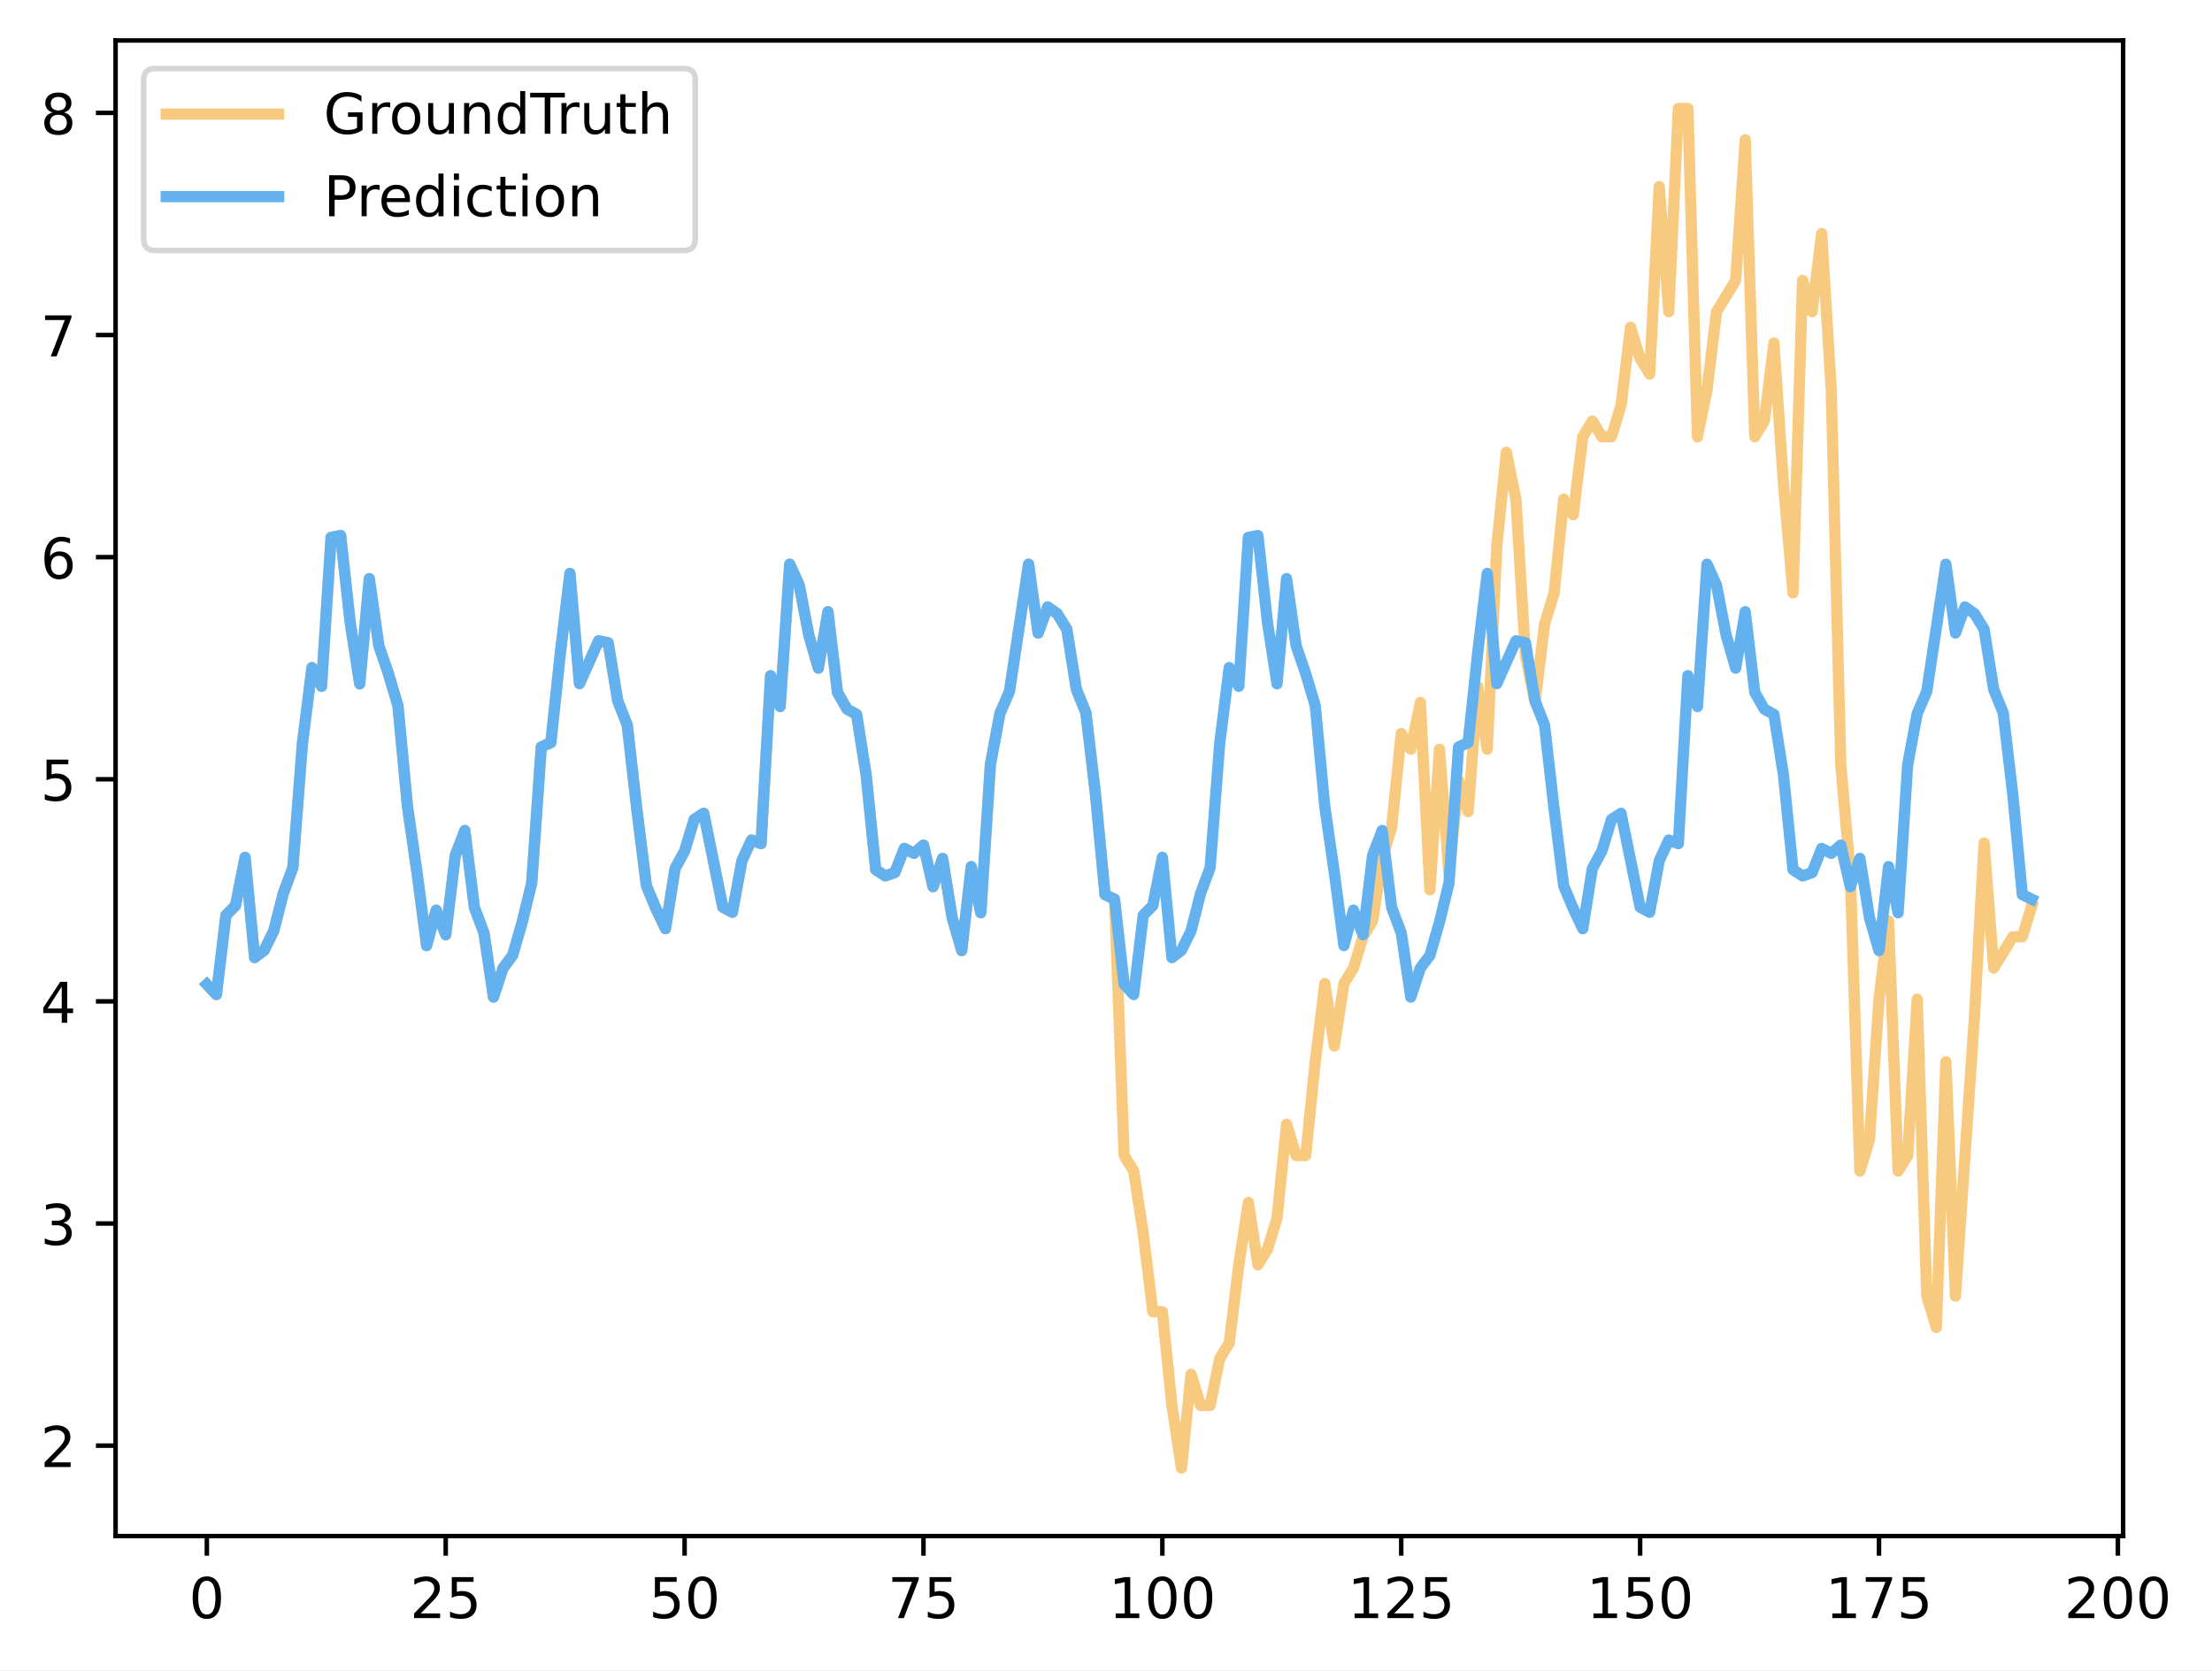
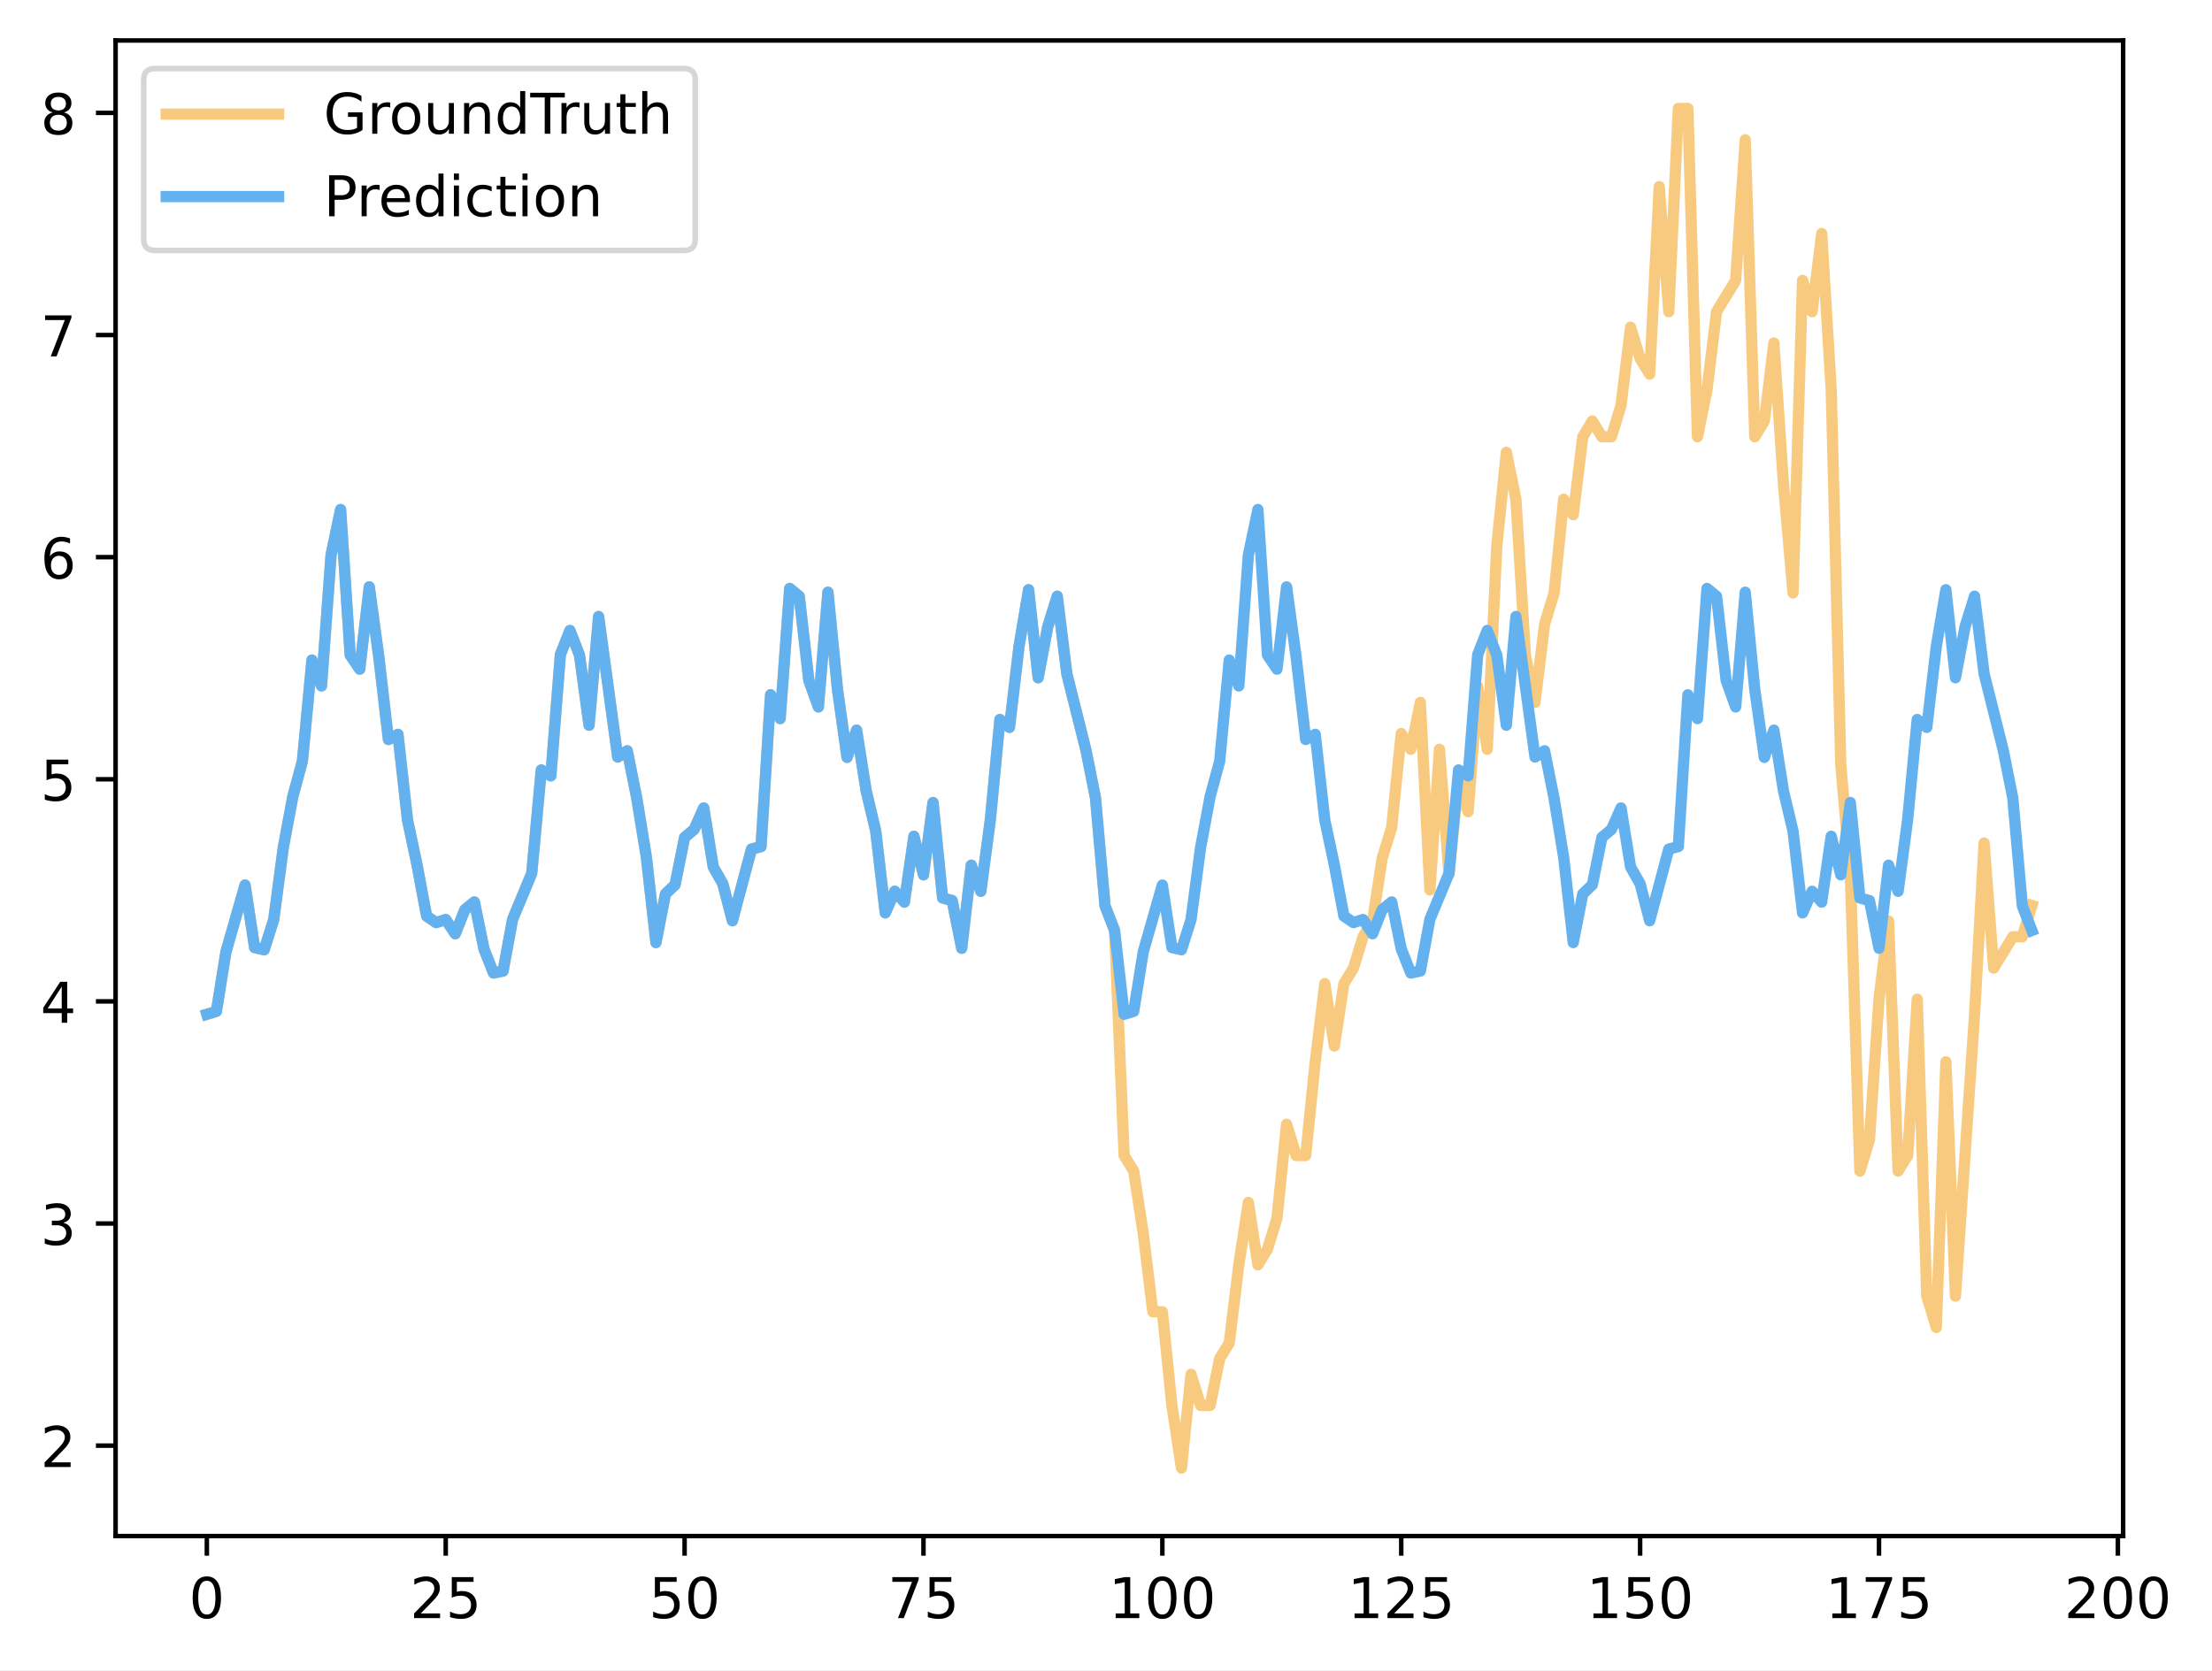
<svg xmlns="http://www.w3.org/2000/svg" xmlns:xlink="http://www.w3.org/1999/xlink" width="393.491pt" height="297.19pt" viewBox="0 0 393.491 297.19" version="1.1">
  <defs>
    <style type="text/css">*{stroke-linejoin: round; stroke-linecap: butt}</style>
  </defs>
  <g id="figure_1">
    <g id="patch_1">
      <path d="M 0 297.19  L 393.491 297.19  L 393.491 0  L 0 0  z " style="fill: #ffffff" />
    </g>
    <g id="axes_1">
      <g id="patch_2">
        <path d="M 20.562 273.312  L 377.683 273.312  L 377.683 7.2  L 20.562 7.2  z " style="fill: #ffffff" />
      </g>
      <g id="matplotlib.axis_1">
        <g id="xtick_1">
          <g id="line2d_1">
            <defs>
-               <path id="m53f2ff1b83" d="M 0 0  L 0 3.5  " style="stroke: #000000; stroke-width: 0.8" />
+               <path id="mc242029bd4" d="M 0 0  L 0 3.5  " style="stroke: #000000; stroke-width: 0.8" />
            </defs>
            <g>
-               <use xlink:href="#m53f2ff1b83" x="36.795" y="273.312" style="stroke: #000000; stroke-width: 0.8" />
+               <use xlink:href="#mc242029bd4" x="36.795" y="273.312" style="stroke: #000000; stroke-width: 0.8" />
            </g>
          </g>
          <g id="text_1">
            <g transform="translate(33.61398 287.9104) scale(0.1 -0.1)">
              <defs>
                <path id="DejaVuSans-30" d="M 2034 4250  Q 1547 4250 1301 3770  Q 1056 3291 1056 2328  Q 1056 1369 1301 889  Q 1547 409 2034 409  Q 2525 409 2770 889  Q 3016 1369 3016 2328  Q 3016 3291 2770 3770  Q 2525 4250 2034 4250  z M 2034 4750  Q 2819 4750 3233 4129  Q 3647 3509 3647 2328  Q 3647 1150 3233 529  Q 2819 -91 2034 -91  Q 1250 -91 836 529  Q 422 1150 422 2328  Q 422 3509 836 4129  Q 1250 4750 2034 4750  z " transform="scale(0.015625)" />
              </defs>
              <use xlink:href="#DejaVuSans-30" />
            </g>
          </g>
        </g>
        <g id="xtick_2">
          <g id="line2d_2">
            <g>
-               <use xlink:href="#m53f2ff1b83" x="79.289" y="273.312" style="stroke: #000000; stroke-width: 0.8" />
+               <use xlink:href="#mc242029bd4" x="79.289" y="273.312" style="stroke: #000000; stroke-width: 0.8" />
            </g>
          </g>
          <g id="text_2">
            <g transform="translate(72.92678 287.9104) scale(0.1 -0.1)">
              <defs>
                <path id="DejaVuSans-32" d="M 1228 531  L 3431 531  L 3431 0  L 469 0  L 469 531  Q 828 903 1448 1529  Q 2069 2156 2228 2338  Q 2531 2678 2651 2914  Q 2772 3150 2772 3378  Q 2772 3750 2511 3984  Q 2250 4219 1831 4219  Q 1534 4219 1204 4116  Q 875 4013 500 3803  L 500 4441  Q 881 4594 1212 4672  Q 1544 4750 1819 4750  Q 2544 4750 2975 4387  Q 3406 4025 3406 3419  Q 3406 3131 3298 2873  Q 3191 2616 2906 2266  Q 2828 2175 2409 1742  Q 1991 1309 1228 531  z " transform="scale(0.015625)" />
                <path id="DejaVuSans-35" d="M 691 4666  L 3169 4666  L 3169 4134  L 1269 4134  L 1269 2991  Q 1406 3038 1543 3061  Q 1681 3084 1819 3084  Q 2600 3084 3056 2656  Q 3513 2228 3513 1497  Q 3513 744 3044 326  Q 2575 -91 1722 -91  Q 1428 -91 1123 -41  Q 819 9 494 109  L 494 744  Q 775 591 1075 516  Q 1375 441 1709 441  Q 2250 441 2565 725  Q 2881 1009 2881 1497  Q 2881 1984 2565 2268  Q 2250 2553 1709 2553  Q 1456 2553 1204 2497  Q 953 2441 691 2322  L 691 4666  z " transform="scale(0.015625)" />
              </defs>
              <use xlink:href="#DejaVuSans-32" />
              <use xlink:href="#DejaVuSans-35" x="63.623" />
            </g>
          </g>
        </g>
        <g id="xtick_3">
          <g id="line2d_3">
            <g>
-               <use xlink:href="#m53f2ff1b83" x="121.783" y="273.312" style="stroke: #000000; stroke-width: 0.8" />
+               <use xlink:href="#mc242029bd4" x="121.783" y="273.312" style="stroke: #000000; stroke-width: 0.8" />
            </g>
          </g>
          <g id="text_3">
            <g transform="translate(115.4208 287.9104) scale(0.1 -0.1)">
              <use xlink:href="#DejaVuSans-35" />
              <use xlink:href="#DejaVuSans-30" x="63.623" />
            </g>
          </g>
        </g>
        <g id="xtick_4">
          <g id="line2d_4">
            <g>
-               <use xlink:href="#m53f2ff1b83" x="164.277" y="273.312" style="stroke: #000000; stroke-width: 0.8" />
+               <use xlink:href="#mc242029bd4" x="164.277" y="273.312" style="stroke: #000000; stroke-width: 0.8" />
            </g>
          </g>
          <g id="text_4">
            <g transform="translate(157.9149 287.9104) scale(0.1 -0.1)">
              <defs>
                <path id="DejaVuSans-37" d="M 525 4666  L 3525 4666  L 3525 4397  L 1831 0  L 1172 0  L 2766 4134  L 525 4134  L 525 4666  z " transform="scale(0.015625)" />
              </defs>
              <use xlink:href="#DejaVuSans-37" />
              <use xlink:href="#DejaVuSans-35" x="63.623" />
            </g>
          </g>
        </g>
        <g id="xtick_5">
          <g id="line2d_5">
            <g>
-               <use xlink:href="#m53f2ff1b83" x="206.771" y="273.312" style="stroke: #000000; stroke-width: 0.8" />
+               <use xlink:href="#mc242029bd4" x="206.771" y="273.312" style="stroke: #000000; stroke-width: 0.8" />
            </g>
          </g>
          <g id="text_5">
            <g transform="translate(197.2277 287.9104) scale(0.1 -0.1)">
              <defs>
                <path id="DejaVuSans-31" d="M 794 531  L 1825 531  L 1825 4091  L 703 3866  L 703 4441  L 1819 4666  L 2450 4666  L 2450 531  L 3481 531  L 3481 0  L 794 0  L 794 531  z " transform="scale(0.015625)" />
              </defs>
              <use xlink:href="#DejaVuSans-31" />
              <use xlink:href="#DejaVuSans-30" x="63.623" />
              <use xlink:href="#DejaVuSans-30" x="127.246" />
            </g>
          </g>
        </g>
        <g id="xtick_6">
          <g id="line2d_6">
            <g>
-               <use xlink:href="#m53f2ff1b83" x="249.265" y="273.312" style="stroke: #000000; stroke-width: 0.8" />
+               <use xlink:href="#mc242029bd4" x="249.265" y="273.312" style="stroke: #000000; stroke-width: 0.8" />
            </g>
          </g>
          <g id="text_6">
            <g transform="translate(239.7217 287.9104) scale(0.1 -0.1)">
              <use xlink:href="#DejaVuSans-31" />
              <use xlink:href="#DejaVuSans-32" x="63.623" />
              <use xlink:href="#DejaVuSans-35" x="127.246" />
            </g>
          </g>
        </g>
        <g id="xtick_7">
          <g id="line2d_7">
            <g>
-               <use xlink:href="#m53f2ff1b83" x="291.76" y="273.312" style="stroke: #000000; stroke-width: 0.8" />
+               <use xlink:href="#mc242029bd4" x="291.76" y="273.312" style="stroke: #000000; stroke-width: 0.8" />
            </g>
          </g>
          <g id="text_7">
            <g transform="translate(282.2158 287.9104) scale(0.1 -0.1)">
              <use xlink:href="#DejaVuSans-31" />
              <use xlink:href="#DejaVuSans-35" x="63.623" />
              <use xlink:href="#DejaVuSans-30" x="127.246" />
            </g>
          </g>
        </g>
        <g id="xtick_8">
          <g id="line2d_8">
            <g>
-               <use xlink:href="#m53f2ff1b83" x="334.254" y="273.312" style="stroke: #000000; stroke-width: 0.8" />
+               <use xlink:href="#mc242029bd4" x="334.254" y="273.312" style="stroke: #000000; stroke-width: 0.8" />
            </g>
          </g>
          <g id="text_8">
            <g transform="translate(324.7098 287.9104) scale(0.1 -0.1)">
              <use xlink:href="#DejaVuSans-31" />
              <use xlink:href="#DejaVuSans-37" x="63.623" />
              <use xlink:href="#DejaVuSans-35" x="127.246" />
            </g>
          </g>
        </g>
        <g id="xtick_9">
          <g id="line2d_9">
            <g>
-               <use xlink:href="#m53f2ff1b83" x="376.748" y="273.312" style="stroke: #000000; stroke-width: 0.8" />
+               <use xlink:href="#mc242029bd4" x="376.748" y="273.312" style="stroke: #000000; stroke-width: 0.8" />
            </g>
          </g>
          <g id="text_9">
            <g transform="translate(367.2039 287.9104) scale(0.1 -0.1)">
              <use xlink:href="#DejaVuSans-32" />
              <use xlink:href="#DejaVuSans-30" x="63.623" />
              <use xlink:href="#DejaVuSans-30" x="127.246" />
            </g>
          </g>
        </g>
      </g>
      <g id="matplotlib.axis_2">
        <g id="ytick_1">
          <g id="line2d_10">
            <defs>
-               <path id="mdbd5621bee" d="M 0 0  L -3.5 0  " style="stroke: #000000; stroke-width: 0.8" />
+               <path id="ma6580c6a75" d="M 0 0  L -3.5 0  " style="stroke: #000000; stroke-width: 0.8" />
            </defs>
            <g>
-               <use xlink:href="#mdbd5621bee" x="20.562" y="257.224" style="stroke: #000000; stroke-width: 0.8" />
+               <use xlink:href="#ma6580c6a75" x="20.562" y="257.224" style="stroke: #000000; stroke-width: 0.8" />
            </g>
          </g>
          <g id="text_10">
            <g transform="translate(7.2 261.0234) scale(0.1 -0.1)">
              <use xlink:href="#DejaVuSans-32" />
            </g>
          </g>
        </g>
        <g id="ytick_2">
          <g id="line2d_11">
            <g>
-               <use xlink:href="#mdbd5621bee" x="20.562" y="217.701" style="stroke: #000000; stroke-width: 0.8" />
+               <use xlink:href="#ma6580c6a75" x="20.562" y="217.701" style="stroke: #000000; stroke-width: 0.8" />
            </g>
          </g>
          <g id="text_11">
            <g transform="translate(7.2 221.5004) scale(0.1 -0.1)">
              <defs>
                <path id="DejaVuSans-33" d="M 2597 2516  Q 3050 2419 3304 2112  Q 3559 1806 3559 1356  Q 3559 666 3084 287  Q 2609 -91 1734 -91  Q 1441 -91 1130 -33  Q 819 25 488 141  L 488 750  Q 750 597 1062 519  Q 1375 441 1716 441  Q 2309 441 2620 675  Q 2931 909 2931 1356  Q 2931 1769 2642 2001  Q 2353 2234 1838 2234  L 1294 2234  L 1294 2753  L 1863 2753  Q 2328 2753 2575 2939  Q 2822 3125 2822 3475  Q 2822 3834 2567 4026  Q 2313 4219 1838 4219  Q 1578 4219 1281 4162  Q 984 4106 628 3988  L 628 4550  Q 988 4650 1302 4700  Q 1616 4750 1894 4750  Q 2613 4750 3031 4423  Q 3450 4097 3450 3541  Q 3450 3153 3228 2886  Q 3006 2619 2597 2516  z " transform="scale(0.015625)" />
              </defs>
              <use xlink:href="#DejaVuSans-33" />
            </g>
          </g>
        </g>
        <g id="ytick_3">
          <g id="line2d_12">
            <g>
-               <use xlink:href="#mdbd5621bee" x="20.562" y="178.178" style="stroke: #000000; stroke-width: 0.8" />
+               <use xlink:href="#ma6580c6a75" x="20.562" y="178.178" style="stroke: #000000; stroke-width: 0.8" />
            </g>
          </g>
          <g id="text_12">
            <g transform="translate(7.2 181.9775) scale(0.1 -0.1)">
              <defs>
                <path id="DejaVuSans-34" d="M 2419 4116  L 825 1625  L 2419 1625  L 2419 4116  z M 2253 4666  L 3047 4666  L 3047 1625  L 3713 1625  L 3713 1100  L 3047 1100  L 3047 0  L 2419 0  L 2419 1100  L 313 1100  L 313 1709  L 2253 4666  z " transform="scale(0.015625)" />
              </defs>
              <use xlink:href="#DejaVuSans-34" />
            </g>
          </g>
        </g>
        <g id="ytick_4">
          <g id="line2d_13">
            <g>
-               <use xlink:href="#mdbd5621bee" x="20.562" y="138.655" style="stroke: #000000; stroke-width: 0.8" />
+               <use xlink:href="#ma6580c6a75" x="20.562" y="138.655" style="stroke: #000000; stroke-width: 0.8" />
            </g>
          </g>
          <g id="text_13">
            <g transform="translate(7.2 142.4545) scale(0.1 -0.1)">
              <use xlink:href="#DejaVuSans-35" />
            </g>
          </g>
        </g>
        <g id="ytick_5">
          <g id="line2d_14">
            <g>
-               <use xlink:href="#mdbd5621bee" x="20.562" y="99.132" style="stroke: #000000; stroke-width: 0.8" />
+               <use xlink:href="#ma6580c6a75" x="20.562" y="99.132" style="stroke: #000000; stroke-width: 0.8" />
            </g>
          </g>
          <g id="text_14">
            <g transform="translate(7.2 102.9316) scale(0.1 -0.1)">
              <defs>
                <path id="DejaVuSans-36" d="M 2113 2584  Q 1688 2584 1439 2293  Q 1191 2003 1191 1497  Q 1191 994 1439 701  Q 1688 409 2113 409  Q 2538 409 2786 701  Q 3034 994 3034 1497  Q 3034 2003 2786 2293  Q 2538 2584 2113 2584  z M 3366 4563  L 3366 3988  Q 3128 4100 2886 4159  Q 2644 4219 2406 4219  Q 1781 4219 1451 3797  Q 1122 3375 1075 2522  Q 1259 2794 1537 2939  Q 1816 3084 2150 3084  Q 2853 3084 3261 2657  Q 3669 2231 3669 1497  Q 3669 778 3244 343  Q 2819 -91 2113 -91  Q 1303 -91 875 529  Q 447 1150 447 2328  Q 447 3434 972 4092  Q 1497 4750 2381 4750  Q 2619 4750 2861 4703  Q 3103 4656 3366 4563  z " transform="scale(0.015625)" />
              </defs>
              <use xlink:href="#DejaVuSans-36" />
            </g>
          </g>
        </g>
        <g id="ytick_6">
          <g id="line2d_15">
            <g>
-               <use xlink:href="#mdbd5621bee" x="20.562" y="59.609" style="stroke: #000000; stroke-width: 0.8" />
+               <use xlink:href="#ma6580c6a75" x="20.562" y="59.609" style="stroke: #000000; stroke-width: 0.8" />
            </g>
          </g>
          <g id="text_15">
            <g transform="translate(7.2 63.40864) scale(0.1 -0.1)">
              <use xlink:href="#DejaVuSans-37" />
            </g>
          </g>
        </g>
        <g id="ytick_7">
          <g id="line2d_16">
            <g>
-               <use xlink:href="#mdbd5621bee" x="20.562" y="20.086" style="stroke: #000000; stroke-width: 0.8" />
+               <use xlink:href="#ma6580c6a75" x="20.562" y="20.086" style="stroke: #000000; stroke-width: 0.8" />
            </g>
          </g>
          <g id="text_16">
            <g transform="translate(7.2 23.8857) scale(0.1 -0.1)">
              <defs>
                <path id="DejaVuSans-38" d="M 2034 2216  Q 1584 2216 1326 1975  Q 1069 1734 1069 1313  Q 1069 891 1326 650  Q 1584 409 2034 409  Q 2484 409 2743 651  Q 3003 894 3003 1313  Q 3003 1734 2745 1975  Q 2488 2216 2034 2216  z M 1403 2484  Q 997 2584 770 2862  Q 544 3141 544 3541  Q 544 4100 942 4425  Q 1341 4750 2034 4750  Q 2731 4750 3128 4425  Q 3525 4100 3525 3541  Q 3525 3141 3298 2862  Q 3072 2584 2669 2484  Q 3125 2378 3379 2068  Q 3634 1759 3634 1313  Q 3634 634 3220 271  Q 2806 -91 2034 -91  Q 1263 -91 848 271  Q 434 634 434 1313  Q 434 1759 690 2068  Q 947 2378 1403 2484  z M 1172 3481  Q 1172 3119 1398 2916  Q 1625 2713 2034 2713  Q 2441 2713 2670 2916  Q 2900 3119 2900 3481  Q 2900 3844 2670 4047  Q 2441 4250 2034 4250  Q 1625 4250 1398 4047  Q 1172 3844 1172 3481  z " transform="scale(0.015625)" />
              </defs>
              <use xlink:href="#DejaVuSans-38" />
            </g>
          </g>
        </g>
      </g>
      <g id="line2d_17">
-         <path d="M 36.795 175.147  L 38.495 176.962  L 40.195 162.85  L 41.895 161.137  L 43.594 152.542  L 45.294 170.389  L 46.994 169.08  L 48.694 165.633  L 50.393 158.957  L 52.093 154.384  L 53.793 132.331  L 55.493 118.78  L 57.192 122.119  L 58.892 95.613  L 60.592 95.287  L 62.292 110.739  L 63.991 121.68  L 65.691 102.952  L 67.391 114.902  L 69.091 119.858  L 70.79 125.576  L 72.49 143.527  L 74.19 155.306  L 75.89 168.249  L 77.59 161.943  L 79.289 166.318  L 80.989 152.203  L 82.689 147.769  L 84.389 161.481  L 86.088 165.997  L 87.788 177.415  L 89.488 172.242  L 91.188 169.994  L 92.887 164.096  L 94.587 157.099  L 96.287 132.905  L 97.987 132.132  L 99.686 116.177  L 101.386 102.034  L 103.086 121.647  L 106.485 114.02  L 108.185 114.366  L 109.885 124.68  L 111.585 129.041  L 113.285 144.006  L 114.984 157.594  L 116.684 161.668  L 118.384 165.245  L 120.084 154.542  L 121.783 151.422  L 123.483 145.817  L 125.183 144.705  L 128.582 161.421  L 130.282 162.328  L 131.982 153.156  L 133.682 149.464  L 135.381 150.114  L 137.081 120.224  L 138.781 125.717  L 140.481 100.382  L 142.18 104.146  L 143.88 113.013  L 145.58 118.886  L 147.28 108.835  L 148.98 123.188  L 150.679 126.171  L 152.379 127.116  L 154.079 137.899  L 155.779 154.737  L 157.478 155.852  L 159.178 155.255  L 160.878 150.96  L 162.578 151.843  L 164.277 150.365  L 165.977 157.778  L 167.677 152.738  L 169.377 163.264  L 171.076 169.139  L 172.776 154.192  L 174.476 162.412  L 176.176 136.073  L 177.875 126.948  L 179.575 123.024  L 182.975 100.383  L 184.675 112.633  L 186.374 107.989  L 188.074 109.201  L 189.774 111.957  L 191.474 122.646  L 193.173 126.842  L 194.873 141.32  L 196.573 159.191  L 198.273 160.003  L 199.972 205.607  L 201.672 208.374  L 203.372 219.48  L 205.072 233.392  L 206.771 233.392  L 208.471 250.071  L 210.171 261.216  L 211.871 244.537  L 213.57 250.071  L 215.27 250.071  L 216.97 241.731  L 218.67 238.965  L 220.37 225.053  L 222.069 213.947  L 223.769 225.053  L 225.469 222.286  L 227.169 216.713  L 228.868 200.034  L 230.568 205.607  L 232.268 205.607  L 233.968 188.929  L 235.667 175.016  L 237.367 186.122  L 239.067 175.016  L 240.767 172.25  L 242.466 166.677  L 244.166 163.871  L 245.866 152.765  L 247.566 147.192  L 249.265 130.514  L 250.965 133.32  L 252.665 124.98  L 254.365 158.338  L 256.065 133.32  L 257.764 155.532  L 259.464 138.853  L 261.164 144.426  L 262.864 122.174  L 264.563 133.32  L 266.263 97.156  L 267.963 80.478  L 269.663 88.817  L 271.362 116.641  L 273.062 124.98  L 274.762 111.068  L 276.462 105.496  L 278.161 88.817  L 279.861 91.583  L 281.561 77.711  L 283.261 74.905  L 284.96 77.711  L 286.66 77.711  L 288.36 72.138  L 290.06 58.226  L 291.76 63.799  L 293.459 66.565  L 295.159 33.208  L 296.859 55.46  L 298.559 19.296  L 300.258 19.296  L 301.958 77.711  L 303.658 69.372  L 305.358 55.46  L 308.757 49.887  L 310.457 24.869  L 312.157 77.711  L 313.856 74.905  L 315.556 61.032  L 317.256 86.05  L 318.956 105.496  L 320.655 49.887  L 322.355 55.46  L 324.055 41.547  L 325.755 69.372  L 327.455 136.086  L 329.154 155.532  L 330.854 208.374  L 332.554 202.801  L 334.254 177.783  L 335.953 163.871  L 337.653 208.374  L 339.353 205.607  L 341.053 177.783  L 342.752 230.625  L 344.452 236.198  L 346.152 188.929  L 347.852 230.625  L 351.251 180.589  L 352.951 149.998  L 354.651 172.25  L 358.05 166.677  L 359.75 166.677  L 361.45 161.104  L 361.45 161.104  " clip-path="url(#p0ee74df5fe)" style="fill: none; stroke: #f8ca7f; stroke-width: 2; stroke-linecap: square" />
+         <path d="M 36.795 180.472  L 38.495 179.951  L 40.195 169.359  L 43.594 157.473  L 45.294 168.604  L 46.994 168.992  L 48.694 163.625  L 50.393 150.823  L 52.093 141.712  L 53.793 135.432  L 55.493 117.443  L 57.192 122.048  L 58.892 98.772  L 60.592 90.656  L 62.292 116.553  L 63.991 119.068  L 65.691 104.42  L 67.391 116.909  L 69.091 131.583  L 70.79 130.659  L 72.49 145.906  L 74.19 153.927  L 75.89 163.001  L 77.59 164.158  L 79.289 163.611  L 80.989 166.147  L 82.689 161.864  L 84.389 160.48  L 86.088 168.832  L 87.788 173.13  L 89.488 172.783  L 91.188 163.566  L 94.587 155.395  L 96.287 136.994  L 97.987 138.05  L 99.686 116.469  L 101.386 112.184  L 103.086 116.558  L 104.786 129.048  L 106.485 109.696  L 109.885 134.707  L 111.585 133.582  L 113.285 142.087  L 114.984 152.542  L 116.684 167.716  L 118.384 159.043  L 120.084 157.432  L 121.783 148.994  L 123.483 147.584  L 125.183 143.753  L 126.883 154.259  L 128.582 157.246  L 130.282 163.835  L 133.682 151.078  L 135.381 150.63  L 137.081 123.619  L 138.781 127.868  L 140.481 104.702  L 142.18 106.103  L 143.88 121.059  L 145.58 125.792  L 147.28 105.367  L 148.98 122.689  L 150.679 134.763  L 152.379 129.907  L 154.079 140.7  L 155.779 147.861  L 157.478 162.434  L 159.178 158.58  L 160.878 160.516  L 162.578 148.795  L 164.277 155.66  L 165.977 142.79  L 167.677 159.774  L 169.377 160.233  L 171.076 168.727  L 172.776 153.942  L 174.476 158.594  L 176.176 145.82  L 177.875 128.02  L 179.575 129.427  L 181.275 114.997  L 182.975 104.923  L 184.675 120.598  L 186.374 111.541  L 188.074 106.084  L 189.774 119.878  L 193.173 133.447  L 194.873 141.954  L 196.573 161.189  L 198.273 165.556  L 199.972 205.607  L 201.672 208.374  L 203.372 219.48  L 205.072 233.392  L 206.771 233.392  L 208.471 250.071  L 210.171 261.216  L 211.871 244.537  L 213.57 250.071  L 215.27 250.071  L 216.97 241.731  L 218.67 238.965  L 220.37 225.053  L 222.069 213.947  L 223.769 225.053  L 225.469 222.286  L 227.169 216.713  L 228.868 200.034  L 230.568 205.607  L 232.268 205.607  L 233.968 188.929  L 235.667 175.016  L 237.367 186.122  L 239.067 175.016  L 240.767 172.25  L 242.466 166.677  L 244.166 163.871  L 245.866 152.765  L 247.566 147.192  L 249.265 130.514  L 250.965 133.32  L 252.665 124.98  L 254.365 158.338  L 256.065 133.32  L 257.764 155.532  L 259.464 138.853  L 261.164 144.426  L 262.864 122.174  L 264.563 133.32  L 266.263 97.156  L 267.963 80.478  L 269.663 88.817  L 271.362 116.641  L 273.062 124.98  L 274.762 111.068  L 276.462 105.496  L 278.161 88.817  L 279.861 91.583  L 281.561 77.711  L 283.261 74.905  L 284.96 77.711  L 286.66 77.711  L 288.36 72.138  L 290.06 58.226  L 291.76 63.799  L 293.459 66.565  L 295.159 33.208  L 296.859 55.46  L 298.559 19.296  L 300.258 19.296  L 301.958 77.711  L 303.658 69.372  L 305.358 55.46  L 308.757 49.887  L 310.457 24.869  L 312.157 77.711  L 313.856 74.905  L 315.556 61.032  L 317.256 86.05  L 318.956 105.496  L 320.655 49.887  L 322.355 55.46  L 324.055 41.547  L 325.755 69.372  L 327.455 136.086  L 329.154 155.532  L 330.854 208.374  L 332.554 202.801  L 334.254 177.783  L 335.953 163.871  L 337.653 208.374  L 339.353 205.607  L 341.053 177.783  L 342.752 230.625  L 344.452 236.198  L 346.152 188.929  L 347.852 230.625  L 351.251 180.589  L 352.951 149.998  L 354.651 172.25  L 358.05 166.677  L 359.75 166.677  L 361.45 161.104  L 361.45 161.104  " clip-path="url(#p38d728cdea)" style="fill: none; stroke: #f8ca7f; stroke-width: 2; stroke-linecap: square" />
      </g>
      <g id="line2d_18">
-         <path d="M 36.795 175.147  L 38.495 176.962  L 40.195 162.85  L 41.895 161.137  L 43.594 152.542  L 45.294 170.389  L 46.994 169.08  L 48.694 165.633  L 50.393 158.957  L 52.093 154.384  L 53.793 132.331  L 55.493 118.78  L 57.192 122.119  L 58.892 95.613  L 60.592 95.287  L 62.292 110.739  L 63.991 121.68  L 65.691 102.952  L 67.391 114.902  L 69.091 119.858  L 70.79 125.576  L 72.49 143.527  L 74.19 155.306  L 75.89 168.249  L 77.59 161.943  L 79.289 166.318  L 80.989 152.203  L 82.689 147.769  L 84.389 161.481  L 86.088 165.997  L 87.788 177.415  L 89.488 172.242  L 91.188 169.994  L 92.887 164.096  L 94.587 157.099  L 96.287 132.905  L 97.987 132.132  L 99.686 116.177  L 101.386 102.034  L 103.086 121.647  L 106.485 114.02  L 108.185 114.366  L 109.885 124.68  L 111.585 129.041  L 113.285 144.006  L 114.984 157.594  L 116.684 161.668  L 118.384 165.245  L 120.084 154.542  L 121.783 151.422  L 123.483 145.817  L 125.183 144.705  L 128.582 161.421  L 130.282 162.328  L 131.982 153.156  L 133.682 149.464  L 135.381 150.114  L 137.081 120.224  L 138.781 125.717  L 140.481 100.382  L 142.18 104.146  L 143.88 113.013  L 145.58 118.886  L 147.28 108.835  L 148.98 123.188  L 150.679 126.171  L 152.379 127.116  L 154.079 137.899  L 155.779 154.737  L 157.478 155.852  L 159.178 155.255  L 160.878 150.96  L 162.578 151.843  L 164.277 150.365  L 165.977 157.778  L 167.677 152.738  L 169.377 163.264  L 171.076 169.139  L 172.776 154.192  L 174.476 162.412  L 176.176 136.073  L 177.875 126.948  L 179.575 123.024  L 182.975 100.383  L 184.675 112.633  L 186.374 107.989  L 188.074 109.201  L 189.774 111.957  L 191.474 122.646  L 193.173 126.842  L 194.873 141.32  L 196.573 159.191  L 198.273 160.003  L 199.972 175.147  L 201.672 176.962  L 203.372 162.85  L 205.072 161.137  L 206.771 152.542  L 208.471 170.389  L 210.171 169.08  L 211.871 165.633  L 213.57 158.957  L 215.27 154.384  L 216.97 132.331  L 218.67 118.78  L 220.37 122.119  L 222.069 95.613  L 223.769 95.287  L 225.469 110.739  L 227.169 121.68  L 228.868 102.952  L 230.568 114.902  L 232.268 119.858  L 233.968 125.576  L 235.667 143.527  L 237.367 155.306  L 239.067 168.249  L 240.767 161.943  L 242.466 166.318  L 244.166 152.203  L 245.866 147.769  L 247.566 161.481  L 249.265 165.997  L 250.965 177.415  L 252.665 172.242  L 254.365 169.994  L 256.065 164.096  L 257.764 157.099  L 259.464 132.905  L 261.164 132.132  L 262.864 116.177  L 264.563 102.034  L 266.263 121.647  L 269.663 114.02  L 271.362 114.366  L 273.062 124.68  L 274.762 129.041  L 276.462 144.006  L 278.161 157.594  L 279.861 161.668  L 281.561 165.245  L 283.261 154.542  L 284.96 151.422  L 286.66 145.817  L 288.36 144.705  L 291.76 161.421  L 293.459 162.328  L 295.159 153.156  L 296.859 149.464  L 298.559 150.114  L 300.258 120.224  L 301.958 125.717  L 303.658 100.382  L 305.358 104.146  L 307.057 113.013  L 308.757 118.886  L 310.457 108.835  L 312.157 123.188  L 313.856 126.171  L 315.556 127.116  L 317.256 137.899  L 318.956 154.737  L 320.655 155.852  L 322.355 155.255  L 324.055 150.96  L 325.755 151.843  L 327.455 150.365  L 329.154 157.778  L 330.854 152.738  L 332.554 163.264  L 334.254 169.139  L 335.953 154.192  L 337.653 162.412  L 339.353 136.073  L 341.053 126.948  L 342.752 123.024  L 346.152 100.383  L 347.852 112.633  L 349.551 107.989  L 351.251 109.201  L 352.951 111.957  L 354.651 122.646  L 356.35 126.842  L 358.05 141.32  L 359.75 159.191  L 361.45 160.003  L 361.45 160.003  " clip-path="url(#p0ee74df5fe)" style="fill: none; stroke: #63b1ee; stroke-width: 2; stroke-linecap: square" />
+         <path d="M 36.795 180.472  L 38.495 179.951  L 40.195 169.359  L 43.594 157.473  L 45.294 168.604  L 46.994 168.992  L 48.694 163.625  L 50.393 150.823  L 52.093 141.712  L 53.793 135.432  L 55.493 117.443  L 57.192 122.048  L 58.892 98.772  L 60.592 90.656  L 62.292 116.553  L 63.991 119.068  L 65.691 104.42  L 67.391 116.909  L 69.091 131.583  L 70.79 130.659  L 72.49 145.906  L 74.19 153.927  L 75.89 163.001  L 77.59 164.158  L 79.289 163.611  L 80.989 166.147  L 82.689 161.864  L 84.389 160.48  L 86.088 168.832  L 87.788 173.13  L 89.488 172.783  L 91.188 163.566  L 94.587 155.395  L 96.287 136.994  L 97.987 138.05  L 99.686 116.469  L 101.386 112.184  L 103.086 116.558  L 104.786 129.048  L 106.485 109.696  L 109.885 134.707  L 111.585 133.582  L 113.285 142.087  L 114.984 152.542  L 116.684 167.716  L 118.384 159.043  L 120.084 157.432  L 121.783 148.994  L 123.483 147.584  L 125.183 143.753  L 126.883 154.259  L 128.582 157.246  L 130.282 163.835  L 133.682 151.078  L 135.381 150.63  L 137.081 123.619  L 138.781 127.868  L 140.481 104.702  L 142.18 106.103  L 143.88 121.059  L 145.58 125.792  L 147.28 105.367  L 148.98 122.689  L 150.679 134.763  L 152.379 129.907  L 154.079 140.7  L 155.779 147.861  L 157.478 162.434  L 159.178 158.58  L 160.878 160.516  L 162.578 148.795  L 164.277 155.66  L 165.977 142.79  L 167.677 159.774  L 169.377 160.233  L 171.076 168.727  L 172.776 153.942  L 174.476 158.594  L 176.176 145.82  L 177.875 128.02  L 179.575 129.427  L 181.275 114.997  L 182.975 104.923  L 184.675 120.598  L 186.374 111.541  L 188.074 106.084  L 189.774 119.878  L 193.173 133.447  L 194.873 141.954  L 196.573 161.189  L 198.273 165.556  L 199.972 180.472  L 201.672 179.951  L 203.372 169.359  L 206.771 157.473  L 208.471 168.604  L 210.171 168.992  L 211.871 163.625  L 213.57 150.823  L 215.27 141.712  L 216.97 135.432  L 218.67 117.443  L 220.37 122.048  L 222.069 98.772  L 223.769 90.656  L 225.469 116.553  L 227.169 119.068  L 228.868 104.42  L 230.568 116.909  L 232.268 131.583  L 233.968 130.659  L 235.667 145.906  L 237.367 153.927  L 239.067 163.001  L 240.767 164.158  L 242.466 163.611  L 244.166 166.147  L 245.866 161.864  L 247.566 160.48  L 249.265 168.832  L 250.965 173.13  L 252.665 172.783  L 254.365 163.566  L 257.764 155.395  L 259.464 136.994  L 261.164 138.05  L 262.864 116.469  L 264.563 112.184  L 266.263 116.558  L 267.963 129.048  L 269.663 109.696  L 273.062 134.707  L 274.762 133.582  L 276.462 142.087  L 278.161 152.542  L 279.861 167.716  L 281.561 159.043  L 283.261 157.432  L 284.96 148.994  L 286.66 147.584  L 288.36 143.753  L 290.06 154.259  L 291.76 157.246  L 293.459 163.835  L 296.859 151.078  L 298.559 150.63  L 300.258 123.619  L 301.958 127.868  L 303.658 104.702  L 305.358 106.103  L 307.057 121.059  L 308.757 125.792  L 310.457 105.367  L 312.157 122.689  L 313.856 134.763  L 315.556 129.907  L 317.256 140.7  L 318.956 147.861  L 320.655 162.434  L 322.355 158.58  L 324.055 160.516  L 325.755 148.795  L 327.455 155.66  L 329.154 142.79  L 330.854 159.774  L 332.554 160.233  L 334.254 168.727  L 335.953 153.942  L 337.653 158.594  L 339.353 145.82  L 341.053 128.02  L 342.752 129.427  L 344.452 114.997  L 346.152 104.923  L 347.852 120.598  L 349.551 111.541  L 351.251 106.084  L 352.951 119.878  L 356.35 133.447  L 358.05 141.954  L 359.75 161.189  L 361.45 165.556  L 361.45 165.556  " clip-path="url(#p38d728cdea)" style="fill: none; stroke: #63b1ee; stroke-width: 2; stroke-linecap: square" />
      </g>
      <g id="patch_3">
        <path d="M 20.562 273.312  L 20.562 7.2  " style="fill: none; stroke: #000000; stroke-width: 0.8; stroke-linejoin: miter; stroke-linecap: square" />
      </g>
      <g id="patch_4">
        <path d="M 377.683 273.312  L 377.683 7.2  " style="fill: none; stroke: #000000; stroke-width: 0.8; stroke-linejoin: miter; stroke-linecap: square" />
      </g>
      <g id="patch_5">
        <path d="M 20.562 273.312  L 377.683 273.312  " style="fill: none; stroke: #000000; stroke-width: 0.8; stroke-linejoin: miter; stroke-linecap: square" />
      </g>
      <g id="patch_6">
        <path d="M 20.562 7.2  L 377.683 7.2  " style="fill: none; stroke: #000000; stroke-width: 0.8; stroke-linejoin: miter; stroke-linecap: square" />
      </g>
      <g id="legend_1">
        <g id="patch_7">
          <path d="M 27.562 44.556  L 121.678 44.556  Q 123.678 44.556 123.678 42.556  L 123.678 14.2  Q 123.678 12.2 121.678 12.2  L 27.562 12.2  Q 25.562 12.2 25.562 14.2  L 25.562 42.556  Q 25.562 44.556 27.562 44.556  z " style="fill: #ffffff; opacity: 0.8; stroke: #cccccc; stroke-linejoin: miter" />
        </g>
        <g id="line2d_19">
          <path d="M 29.562 20.298  L 39.562 20.298  L 49.562 20.298  " style="fill: none; stroke: #f8ca7f; stroke-width: 2; stroke-linecap: square" />
        </g>
        <g id="text_17">
          <g transform="translate(57.5625 23.79844) scale(0.1 -0.1)">
            <defs>
              <path id="DejaVuSans-47" d="M 3809 666  L 3809 1919  L 2778 1919  L 2778 2438  L 4434 2438  L 4434 434  Q 4069 175 3628 42  Q 3188 -91 2688 -91  Q 1594 -91 976 548  Q 359 1188 359 2328  Q 359 3472 976 4111  Q 1594 4750 2688 4750  Q 3144 4750 3555 4637  Q 3966 4525 4313 4306  L 4313 3634  Q 3963 3931 3569 4081  Q 3175 4231 2741 4231  Q 1884 4231 1454 3753  Q 1025 3275 1025 2328  Q 1025 1384 1454 906  Q 1884 428 2741 428  Q 3075 428 3337 486  Q 3600 544 3809 666  z " transform="scale(0.015625)" />
              <path id="DejaVuSans-72" d="M 2631 2963  Q 2534 3019 2420 3045  Q 2306 3072 2169 3072  Q 1681 3072 1420 2755  Q 1159 2438 1159 1844  L 1159 0  L 581 0  L 581 3500  L 1159 3500  L 1159 2956  Q 1341 3275 1631 3429  Q 1922 3584 2338 3584  Q 2397 3584 2469 3576  Q 2541 3569 2628 3553  L 2631 2963  z " transform="scale(0.015625)" />
              <path id="DejaVuSans-6f" d="M 1959 3097  Q 1497 3097 1228 2736  Q 959 2375 959 1747  Q 959 1119 1226 758  Q 1494 397 1959 397  Q 2419 397 2687 759  Q 2956 1122 2956 1747  Q 2956 2369 2687 2733  Q 2419 3097 1959 3097  z M 1959 3584  Q 2709 3584 3137 3096  Q 3566 2609 3566 1747  Q 3566 888 3137 398  Q 2709 -91 1959 -91  Q 1206 -91 779 398  Q 353 888 353 1747  Q 353 2609 779 3096  Q 1206 3584 1959 3584  z " transform="scale(0.015625)" />
              <path id="DejaVuSans-75" d="M 544 1381  L 544 3500  L 1119 3500  L 1119 1403  Q 1119 906 1312 657  Q 1506 409 1894 409  Q 2359 409 2629 706  Q 2900 1003 2900 1516  L 2900 3500  L 3475 3500  L 3475 0  L 2900 0  L 2900 538  Q 2691 219 2414 64  Q 2138 -91 1772 -91  Q 1169 -91 856 284  Q 544 659 544 1381  z M 1991 3584  L 1991 3584  z " transform="scale(0.015625)" />
              <path id="DejaVuSans-6e" d="M 3513 2113  L 3513 0  L 2938 0  L 2938 2094  Q 2938 2591 2744 2837  Q 2550 3084 2163 3084  Q 1697 3084 1428 2787  Q 1159 2491 1159 1978  L 1159 0  L 581 0  L 581 3500  L 1159 3500  L 1159 2956  Q 1366 3272 1645 3428  Q 1925 3584 2291 3584  Q 2894 3584 3203 3211  Q 3513 2838 3513 2113  z " transform="scale(0.015625)" />
              <path id="DejaVuSans-64" d="M 2906 2969  L 2906 4863  L 3481 4863  L 3481 0  L 2906 0  L 2906 525  Q 2725 213 2448 61  Q 2172 -91 1784 -91  Q 1150 -91 751 415  Q 353 922 353 1747  Q 353 2572 751 3078  Q 1150 3584 1784 3584  Q 2172 3584 2448 3432  Q 2725 3281 2906 2969  z M 947 1747  Q 947 1113 1208 752  Q 1469 391 1925 391  Q 2381 391 2643 752  Q 2906 1113 2906 1747  Q 2906 2381 2643 2742  Q 2381 3103 1925 3103  Q 1469 3103 1208 2742  Q 947 2381 947 1747  z " transform="scale(0.015625)" />
              <path id="DejaVuSans-54" d="M -19 4666  L 3928 4666  L 3928 4134  L 2272 4134  L 2272 0  L 1638 0  L 1638 4134  L -19 4134  L -19 4666  z " transform="scale(0.015625)" />
              <path id="DejaVuSans-74" d="M 1172 4494  L 1172 3500  L 2356 3500  L 2356 3053  L 1172 3053  L 1172 1153  Q 1172 725 1289 603  Q 1406 481 1766 481  L 2356 481  L 2356 0  L 1766 0  Q 1100 0 847 248  Q 594 497 594 1153  L 594 3053  L 172 3053  L 172 3500  L 594 3500  L 594 4494  L 1172 4494  z " transform="scale(0.015625)" />
              <path id="DejaVuSans-68" d="M 3513 2113  L 3513 0  L 2938 0  L 2938 2094  Q 2938 2591 2744 2837  Q 2550 3084 2163 3084  Q 1697 3084 1428 2787  Q 1159 2491 1159 1978  L 1159 0  L 581 0  L 581 4863  L 1159 4863  L 1159 2956  Q 1366 3272 1645 3428  Q 1925 3584 2291 3584  Q 2894 3584 3203 3211  Q 3513 2838 3513 2113  z " transform="scale(0.015625)" />
            </defs>
            <use xlink:href="#DejaVuSans-47" />
            <use xlink:href="#DejaVuSans-72" x="77.49" />
            <use xlink:href="#DejaVuSans-6f" x="116.354" />
            <use xlink:href="#DejaVuSans-75" x="177.535" />
            <use xlink:href="#DejaVuSans-6e" x="240.914" />
            <use xlink:href="#DejaVuSans-64" x="304.293" />
            <use xlink:href="#DejaVuSans-54" x="367.77" />
            <use xlink:href="#DejaVuSans-72" x="414.104" />
            <use xlink:href="#DejaVuSans-75" x="455.217" />
            <use xlink:href="#DejaVuSans-74" x="518.596" />
            <use xlink:href="#DejaVuSans-68" x="557.805" />
          </g>
        </g>
        <g id="line2d_20">
          <path d="M 29.562 34.977  L 39.562 34.977  L 49.562 34.977  " style="fill: none; stroke: #63b1ee; stroke-width: 2; stroke-linecap: square" />
        </g>
        <g id="text_18">
          <g transform="translate(57.5625 38.47656) scale(0.1 -0.1)">
            <defs>
              <path id="DejaVuSans-50" d="M 1259 4147  L 1259 2394  L 2053 2394  Q 2494 2394 2734 2622  Q 2975 2850 2975 3272  Q 2975 3691 2734 3919  Q 2494 4147 2053 4147  L 1259 4147  z M 628 4666  L 2053 4666  Q 2838 4666 3239 4311  Q 3641 3956 3641 3272  Q 3641 2581 3239 2228  Q 2838 1875 2053 1875  L 1259 1875  L 1259 0  L 628 0  L 628 4666  z " transform="scale(0.015625)" />
              <path id="DejaVuSans-65" d="M 3597 1894  L 3597 1613  L 953 1613  Q 991 1019 1311 708  Q 1631 397 2203 397  Q 2534 397 2845 478  Q 3156 559 3463 722  L 3463 178  Q 3153 47 2828 -22  Q 2503 -91 2169 -91  Q 1331 -91 842 396  Q 353 884 353 1716  Q 353 2575 817 3079  Q 1281 3584 2069 3584  Q 2775 3584 3186 3129  Q 3597 2675 3597 1894  z M 3022 2063  Q 3016 2534 2758 2815  Q 2500 3097 2075 3097  Q 1594 3097 1305 2825  Q 1016 2553 972 2059  L 3022 2063  z " transform="scale(0.015625)" />
              <path id="DejaVuSans-69" d="M 603 3500  L 1178 3500  L 1178 0  L 603 0  L 603 3500  z M 603 4863  L 1178 4863  L 1178 4134  L 603 4134  L 603 4863  z " transform="scale(0.015625)" />
              <path id="DejaVuSans-63" d="M 3122 3366  L 3122 2828  Q 2878 2963 2633 3030  Q 2388 3097 2138 3097  Q 1578 3097 1268 2742  Q 959 2388 959 1747  Q 959 1106 1268 751  Q 1578 397 2138 397  Q 2388 397 2633 464  Q 2878 531 3122 666  L 3122 134  Q 2881 22 2623 -34  Q 2366 -91 2075 -91  Q 1284 -91 818 406  Q 353 903 353 1747  Q 353 2603 823 3093  Q 1294 3584 2113 3584  Q 2378 3584 2631 3529  Q 2884 3475 3122 3366  z " transform="scale(0.015625)" />
            </defs>
            <use xlink:href="#DejaVuSans-50" />
            <use xlink:href="#DejaVuSans-72" x="58.553" />
            <use xlink:href="#DejaVuSans-65" x="97.416" />
            <use xlink:href="#DejaVuSans-64" x="158.939" />
            <use xlink:href="#DejaVuSans-69" x="222.416" />
            <use xlink:href="#DejaVuSans-63" x="250.199" />
            <use xlink:href="#DejaVuSans-74" x="305.18" />
            <use xlink:href="#DejaVuSans-69" x="344.389" />
            <use xlink:href="#DejaVuSans-6f" x="372.172" />
            <use xlink:href="#DejaVuSans-6e" x="433.354" />
          </g>
        </g>
      </g>
    </g>
  </g>
  <defs>
-     <clipPath id="p0ee74df5fe">
+     <clipPath id="p38d728cdea">
      <rect x="20.562" y="7.2" width="357.12" height="266.112" />
    </clipPath>
  </defs>
</svg>
